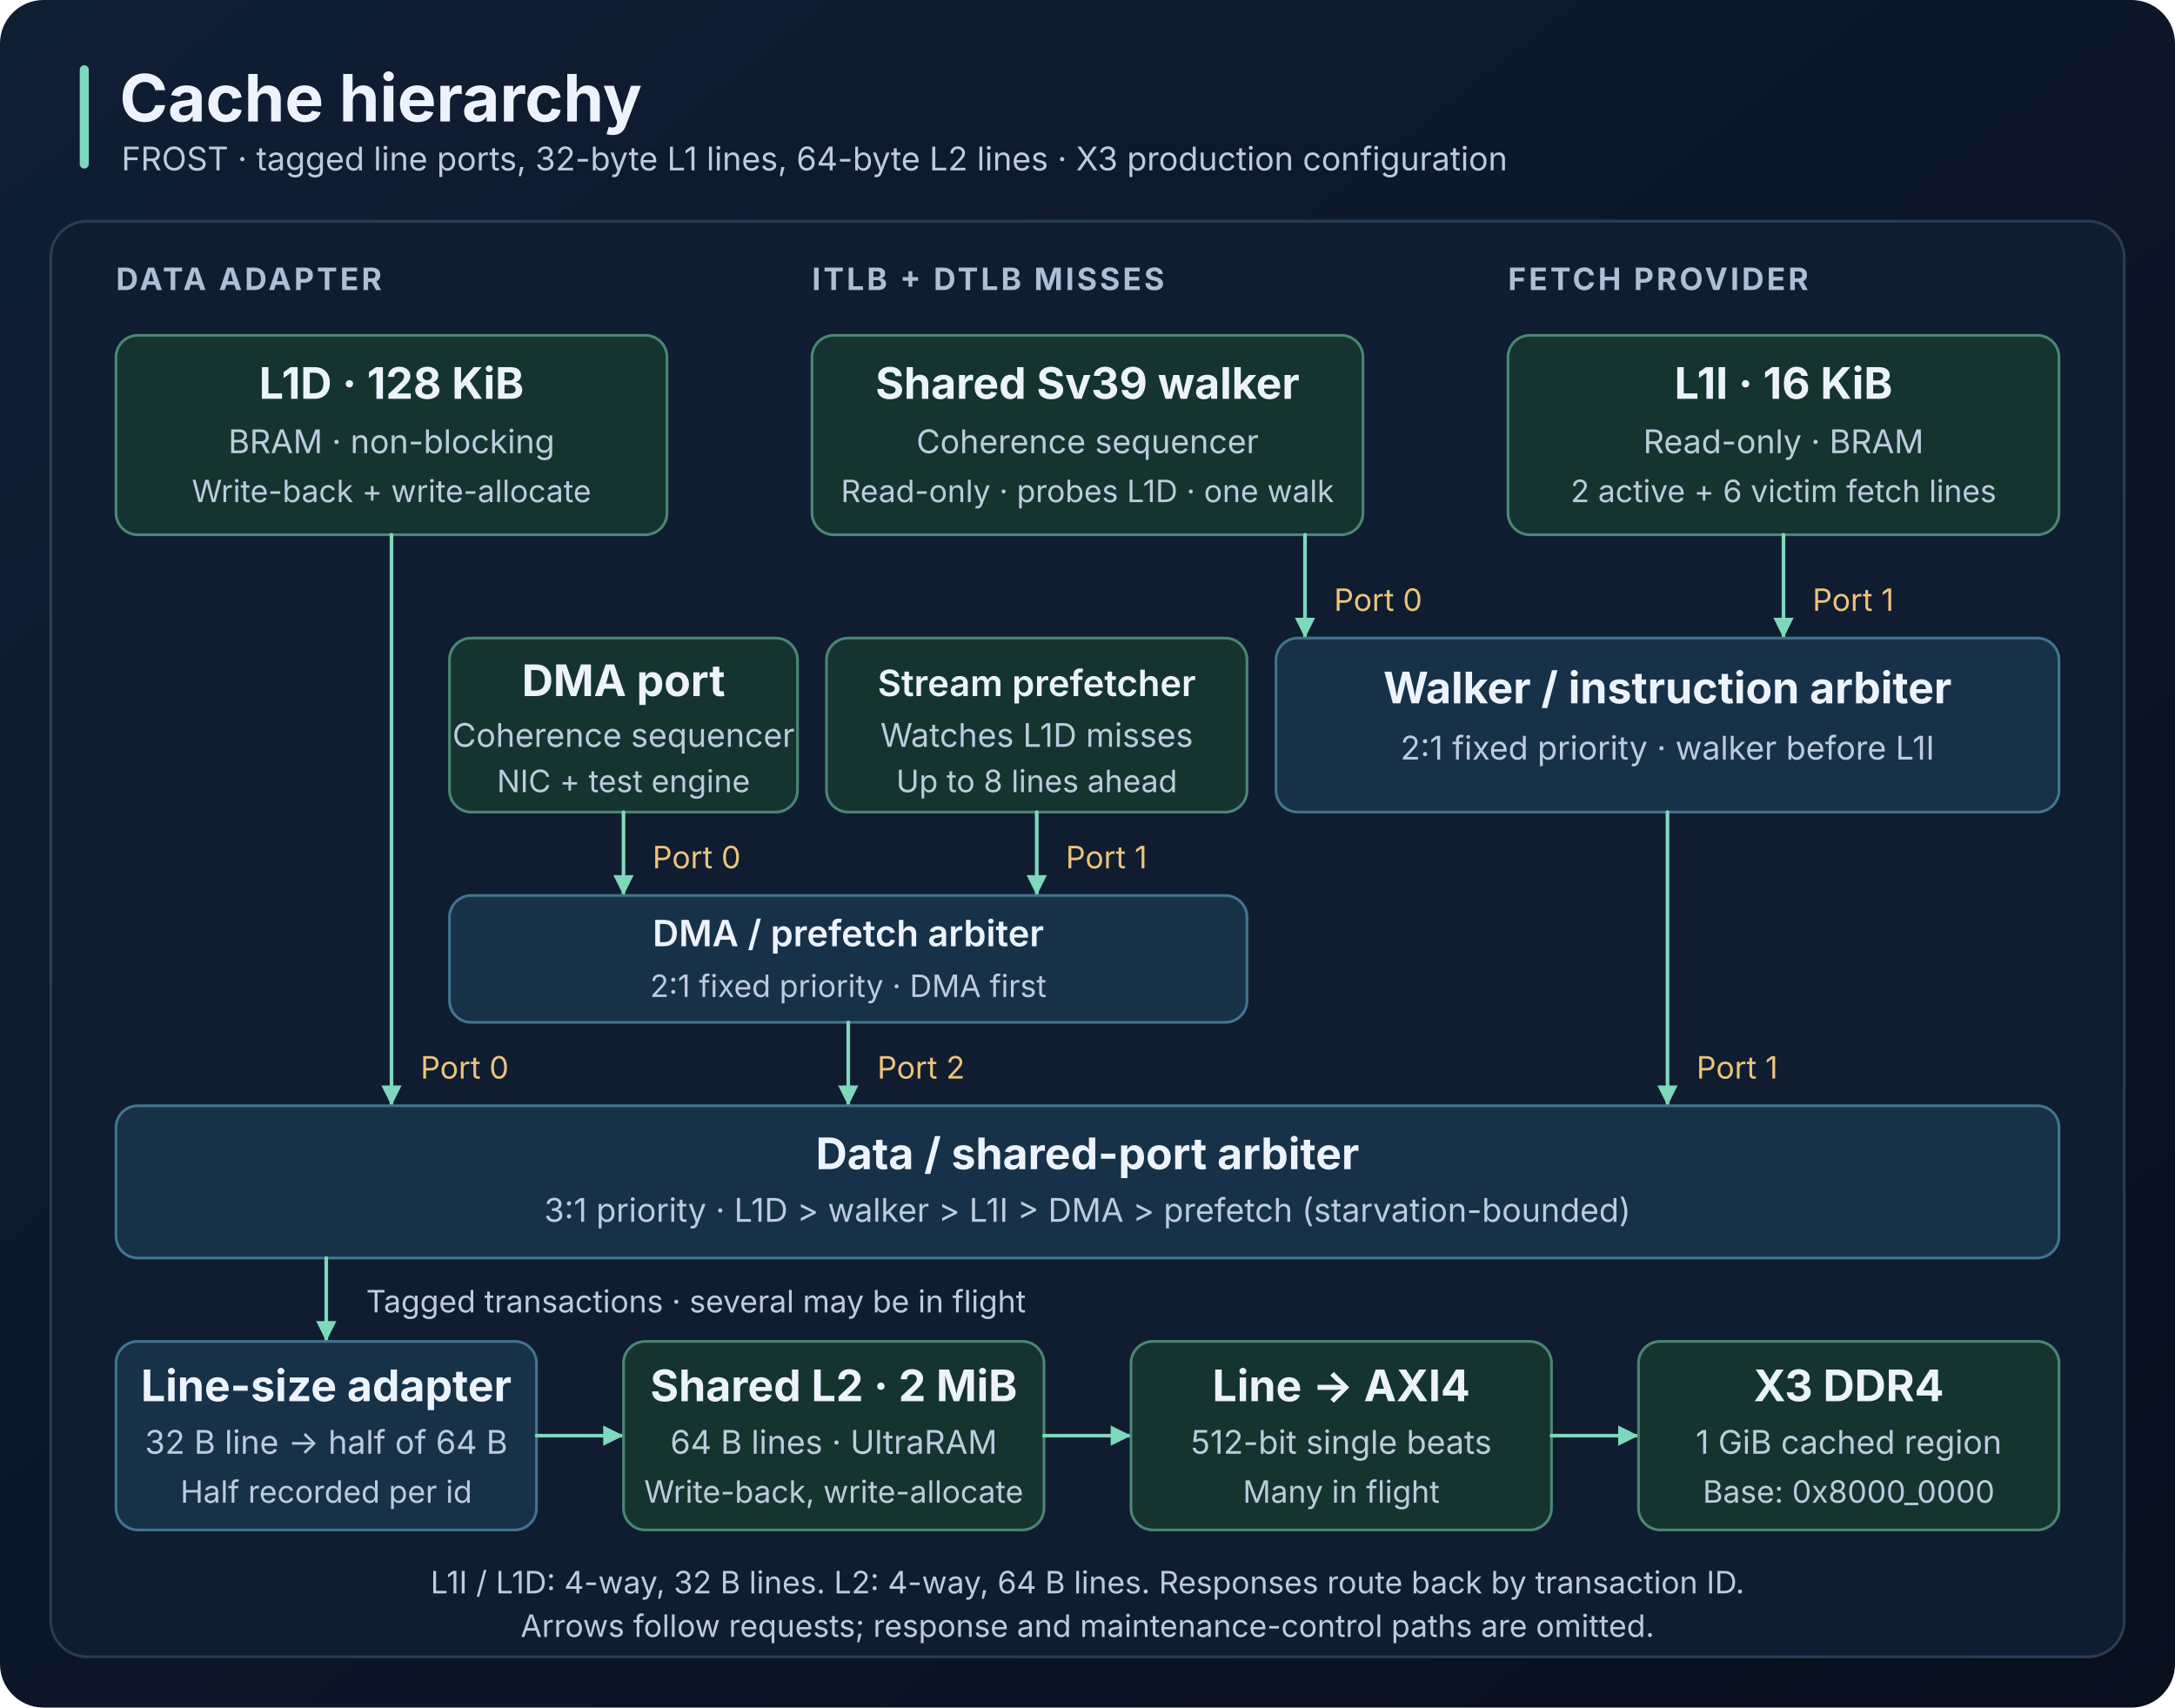
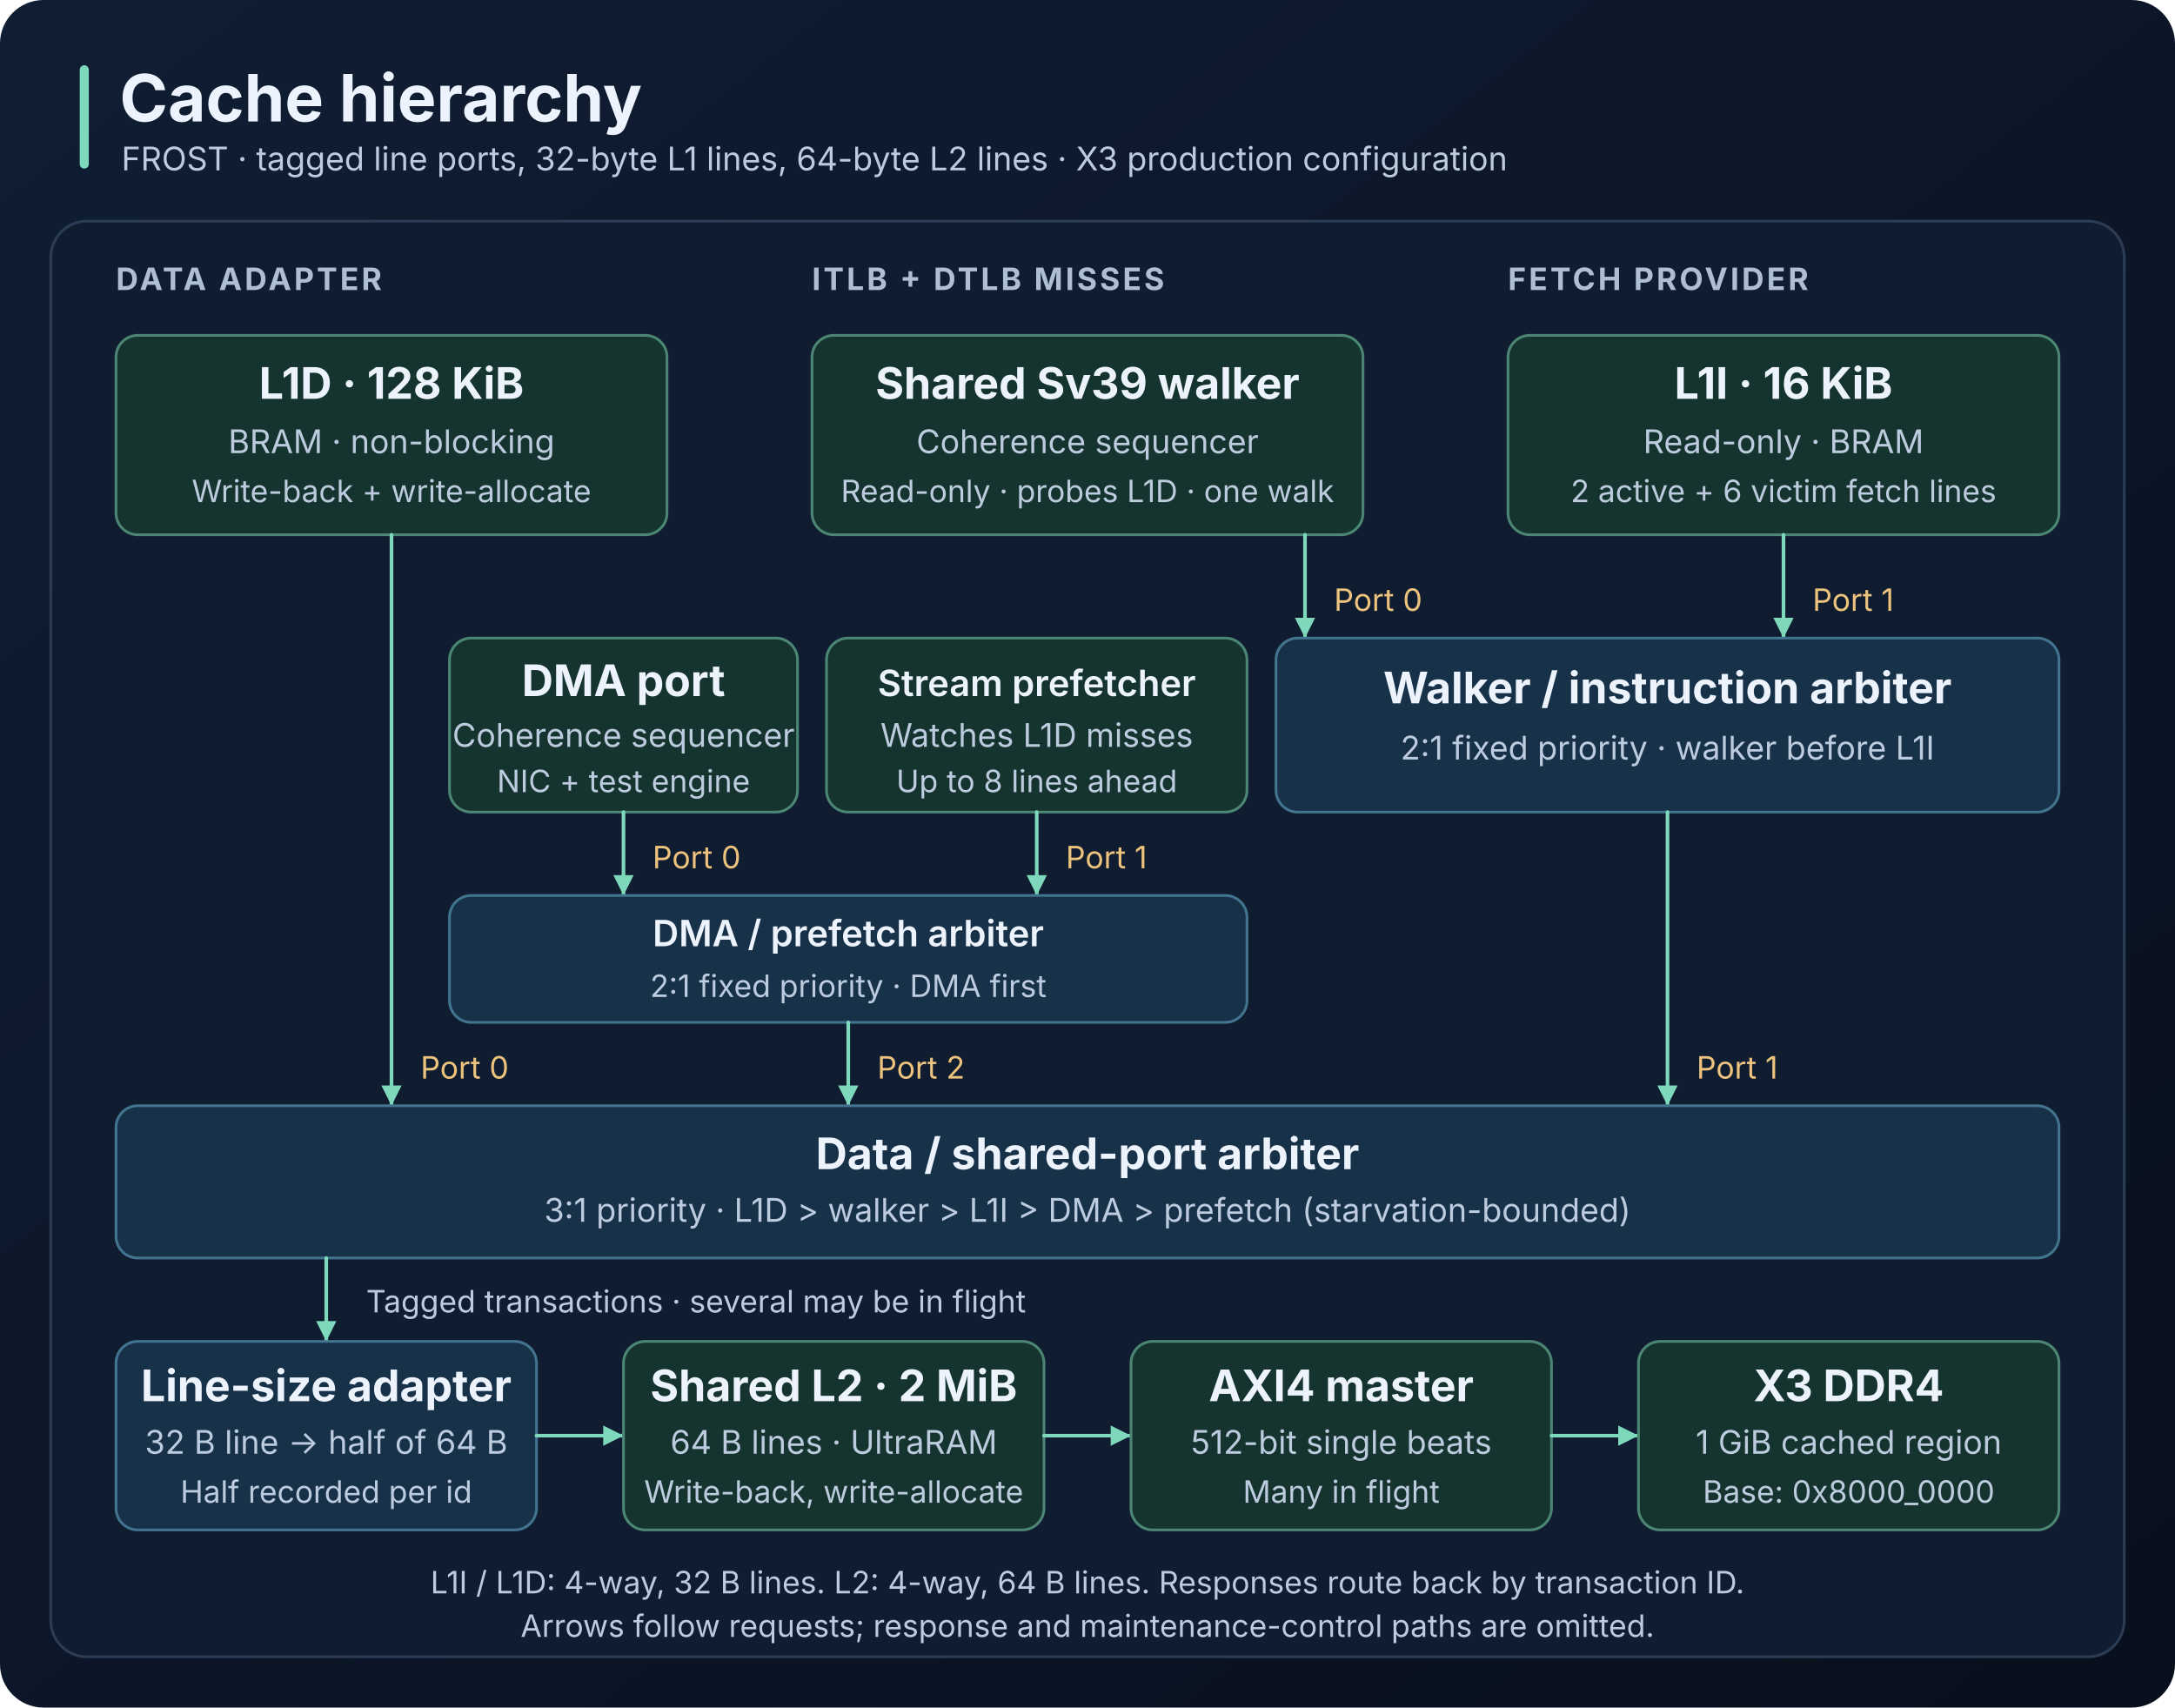
<svg xmlns="http://www.w3.org/2000/svg" width="1200" height="942" viewBox="0 0 1200 942" role="img" aria-labelledby="title desc">
  <defs>
    <linearGradient id="background" x2="1" y2="1">
      <stop stop-color="#101e34" />
      <stop offset="1" stop-color="#080f1d" />
    </linearGradient>
    <marker id="arrow" viewBox="0 0 10 10" refX="9" refY="5" markerWidth="7" markerHeight="7" orient="auto">
      <path d="M 1 1 L 9 5 L 1 9 Z" fill="#7ed8bc" />
    </marker>
    <style>
      text { font-family: -apple-system, BlinkMacSystemFont, "Segoe UI", sans-serif; fill: #edf3fc; }
      .heading { font-size: 24px; font-weight: 650; }
      .label { font-size: 20px; font-weight: 600; }
      .body { font-size: 18px; fill: #bdcbde; }
      .small { font-size: 17px; fill: #bdcbde; }
      .section { font-size: 17px; font-weight: 650; letter-spacing: 1.5px; fill: #adbed5; }
      .center { text-anchor: middle; }
      .panel { fill: #101d30; stroke: #2b3c55; stroke-width: 1.5; }
      .memory { fill: #16342f; stroke: #4b8674; stroke-width: 1.5; }
      .arbiter { fill: #173148; stroke: #42748f; stroke-width: 1.5; }
      .system { fill: #19273b; stroke: #4b607a; stroke-width: 1.5; }
      .link { fill: none; stroke: #7ed8bc; stroke-width: 2; stroke-linejoin: round; stroke-linecap: round; marker-end: url(#arrow); }
      .port { font-size: 17px; fill: #edc37d; }
    </style>
  </defs>
  <rect width="1200" height="942" rx="24" fill="url(#background)" />
  <rect x="44" y="36" width="5" height="57" rx="2.5" fill="#7ed8bc" />
  <text x="66" y="67" font-size="36" font-weight="750">Cache hierarchy</text>
  <text x="67" y="94" class="body">FROST · tagged line ports, 32-byte L1 lines, 64-byte L2 lines · X3 production configuration</text>
  <rect x="28" y="122" width="1144" height="792" rx="20" class="panel" />
  <text x="64" y="160" class="section">DATA ADAPTER</text>
  <text x="448" y="160" class="section">ITLB + DTLB MISSES</text>
  <text x="832" y="160" class="section">FETCH PROVIDER</text>
  <g class="center">
    <rect x="64" y="185" width="304" height="110" rx="12" class="memory" />
    <text x="216" y="220" class="heading">L1D · 128 KiB</text>
    <text x="216" y="250" class="body">BRAM · non-blocking</text>
    <text x="216" y="277" class="small">Write-back + write-allocate</text>
    <rect x="448" y="185" width="304" height="110" rx="12" class="memory" />
    <text x="600" y="220" class="heading">Shared Sv39 walker</text>
    <text x="600" y="250" class="body">Coherence sequencer</text>
    <text x="600" y="277" class="small">Read-only · probes L1D · one walk</text>
    <rect x="832" y="185" width="304" height="110" rx="12" class="memory" />
    <text x="984" y="220" class="heading">L1I · 16 KiB</text>
    <text x="984" y="250" class="body">Read-only · BRAM</text>
    <text x="984" y="277" class="small">2 active + 6 victim fetch lines</text>
  </g>
  <path d="M 720 295 V 352" class="link" />
  <path d="M 984 295 V 352" class="link" />
  <text x="736" y="337" class="port">Port 0</text>
  <text x="1000" y="337" class="port">Port 1</text>
  <rect x="704" y="352" width="432" height="96" rx="12" class="arbiter" />
  <text x="920" y="388" class="heading center">Walker / instruction arbiter</text>
  <text x="920" y="419" class="body center">2:1 fixed priority · walker before L1I</text>
  <g class="center">
    <rect x="248" y="352" width="192" height="96" rx="12" class="memory" />
    <text x="344" y="384" class="heading">DMA port</text>
    <text x="344" y="412" class="body">Coherence sequencer</text>
    <text x="344" y="437" class="small">NIC + test engine</text>
    <rect x="456" y="352" width="232" height="96" rx="12" class="memory" />
    <text x="572" y="384" class="label">Stream prefetcher</text>
    <text x="572" y="412" class="body">Watches L1D misses</text>
    <text x="572" y="437" class="small">Up to 8 lines ahead</text>
  </g>
  <path d="M 344 448 V 494" class="link" />
  <path d="M 572 448 V 494" class="link" />
  <text x="360" y="479" class="port">Port 0</text>
  <text x="588" y="479" class="port">Port 1</text>
  <rect x="248" y="494" width="440" height="70" rx="12" class="arbiter" />
  <text x="468" y="522" class="label center">DMA / prefetch arbiter</text>
  <text x="468" y="550" class="small center">2:1 fixed priority · DMA first</text>
  <path d="M 216 295 V 610" class="link" />
  <path d="M 468 564 V 610" class="link" />
  <path d="M 920 448 V 610" class="link" />
  <text x="232" y="595" class="port">Port 0</text>
  <text x="484" y="595" class="port">Port 2</text>
  <text x="936" y="595" class="port">Port 1</text>
  <rect x="64" y="610" width="1072" height="84" rx="12" class="arbiter" />
  <text x="600" y="645" class="heading center">Data / shared-port arbiter</text>
  <text x="600" y="674" class="body center">3:1 priority · L1D &gt; walker &gt; L1I &gt; DMA &gt; prefetch (starvation-bounded)</text>
  <path d="M 180 694 V 740" class="link" />
  <text x="202" y="724" class="small">Tagged transactions · several may be in flight</text>
  <g class="center">
    <rect x="64" y="740" width="232" height="104" rx="12" class="arbiter" />
    <text x="180" y="773" class="heading">Line-size adapter</text>
    <text x="180" y="802" class="body">32 B line → half of 64 B</text>
    <text x="180" y="829" class="small">Half recorded per id</text>
    <path d="M 296 792 H 344" class="link" />
    <rect x="344" y="740" width="232" height="104" rx="12" class="memory" />
    <text x="460" y="773" class="heading">Shared L2 · 2 MiB</text>
    <text x="460" y="802" class="body">64 B lines · UltraRAM</text>
    <text x="460" y="829" class="small">Write-back, write-allocate</text>
    <path d="M 576 792 H 624" class="link" />
    <rect x="624" y="740" width="232" height="104" rx="12" class="memory" />
-     <text x="740" y="773" class="heading">Line → AXI4</text>
+     <text x="740" y="773" class="heading">AXI4 master</text>
    <text x="740" y="802" class="body">512-bit single beats</text>
    <text x="740" y="829" class="small">Many in flight</text>
    <path d="M 856 792 H 904" class="link" />
    <rect x="904" y="740" width="232" height="104" rx="12" class="memory" />
    <text x="1020" y="773" class="heading">X3 DDR4</text>
    <text x="1020" y="802" class="body">1 GiB cached region</text>
    <text x="1020" y="829" class="small">Base: 0x8000_0000</text>
  </g>
  <text x="600" y="879" class="small center">L1I / L1D: 4-way, 32 B lines. L2: 4-way, 64 B lines. Responses route back by transaction ID.</text>
  <text x="600" y="903" class="small center">Arrows follow requests; response and maintenance-control paths are omitted.</text>
</svg>
